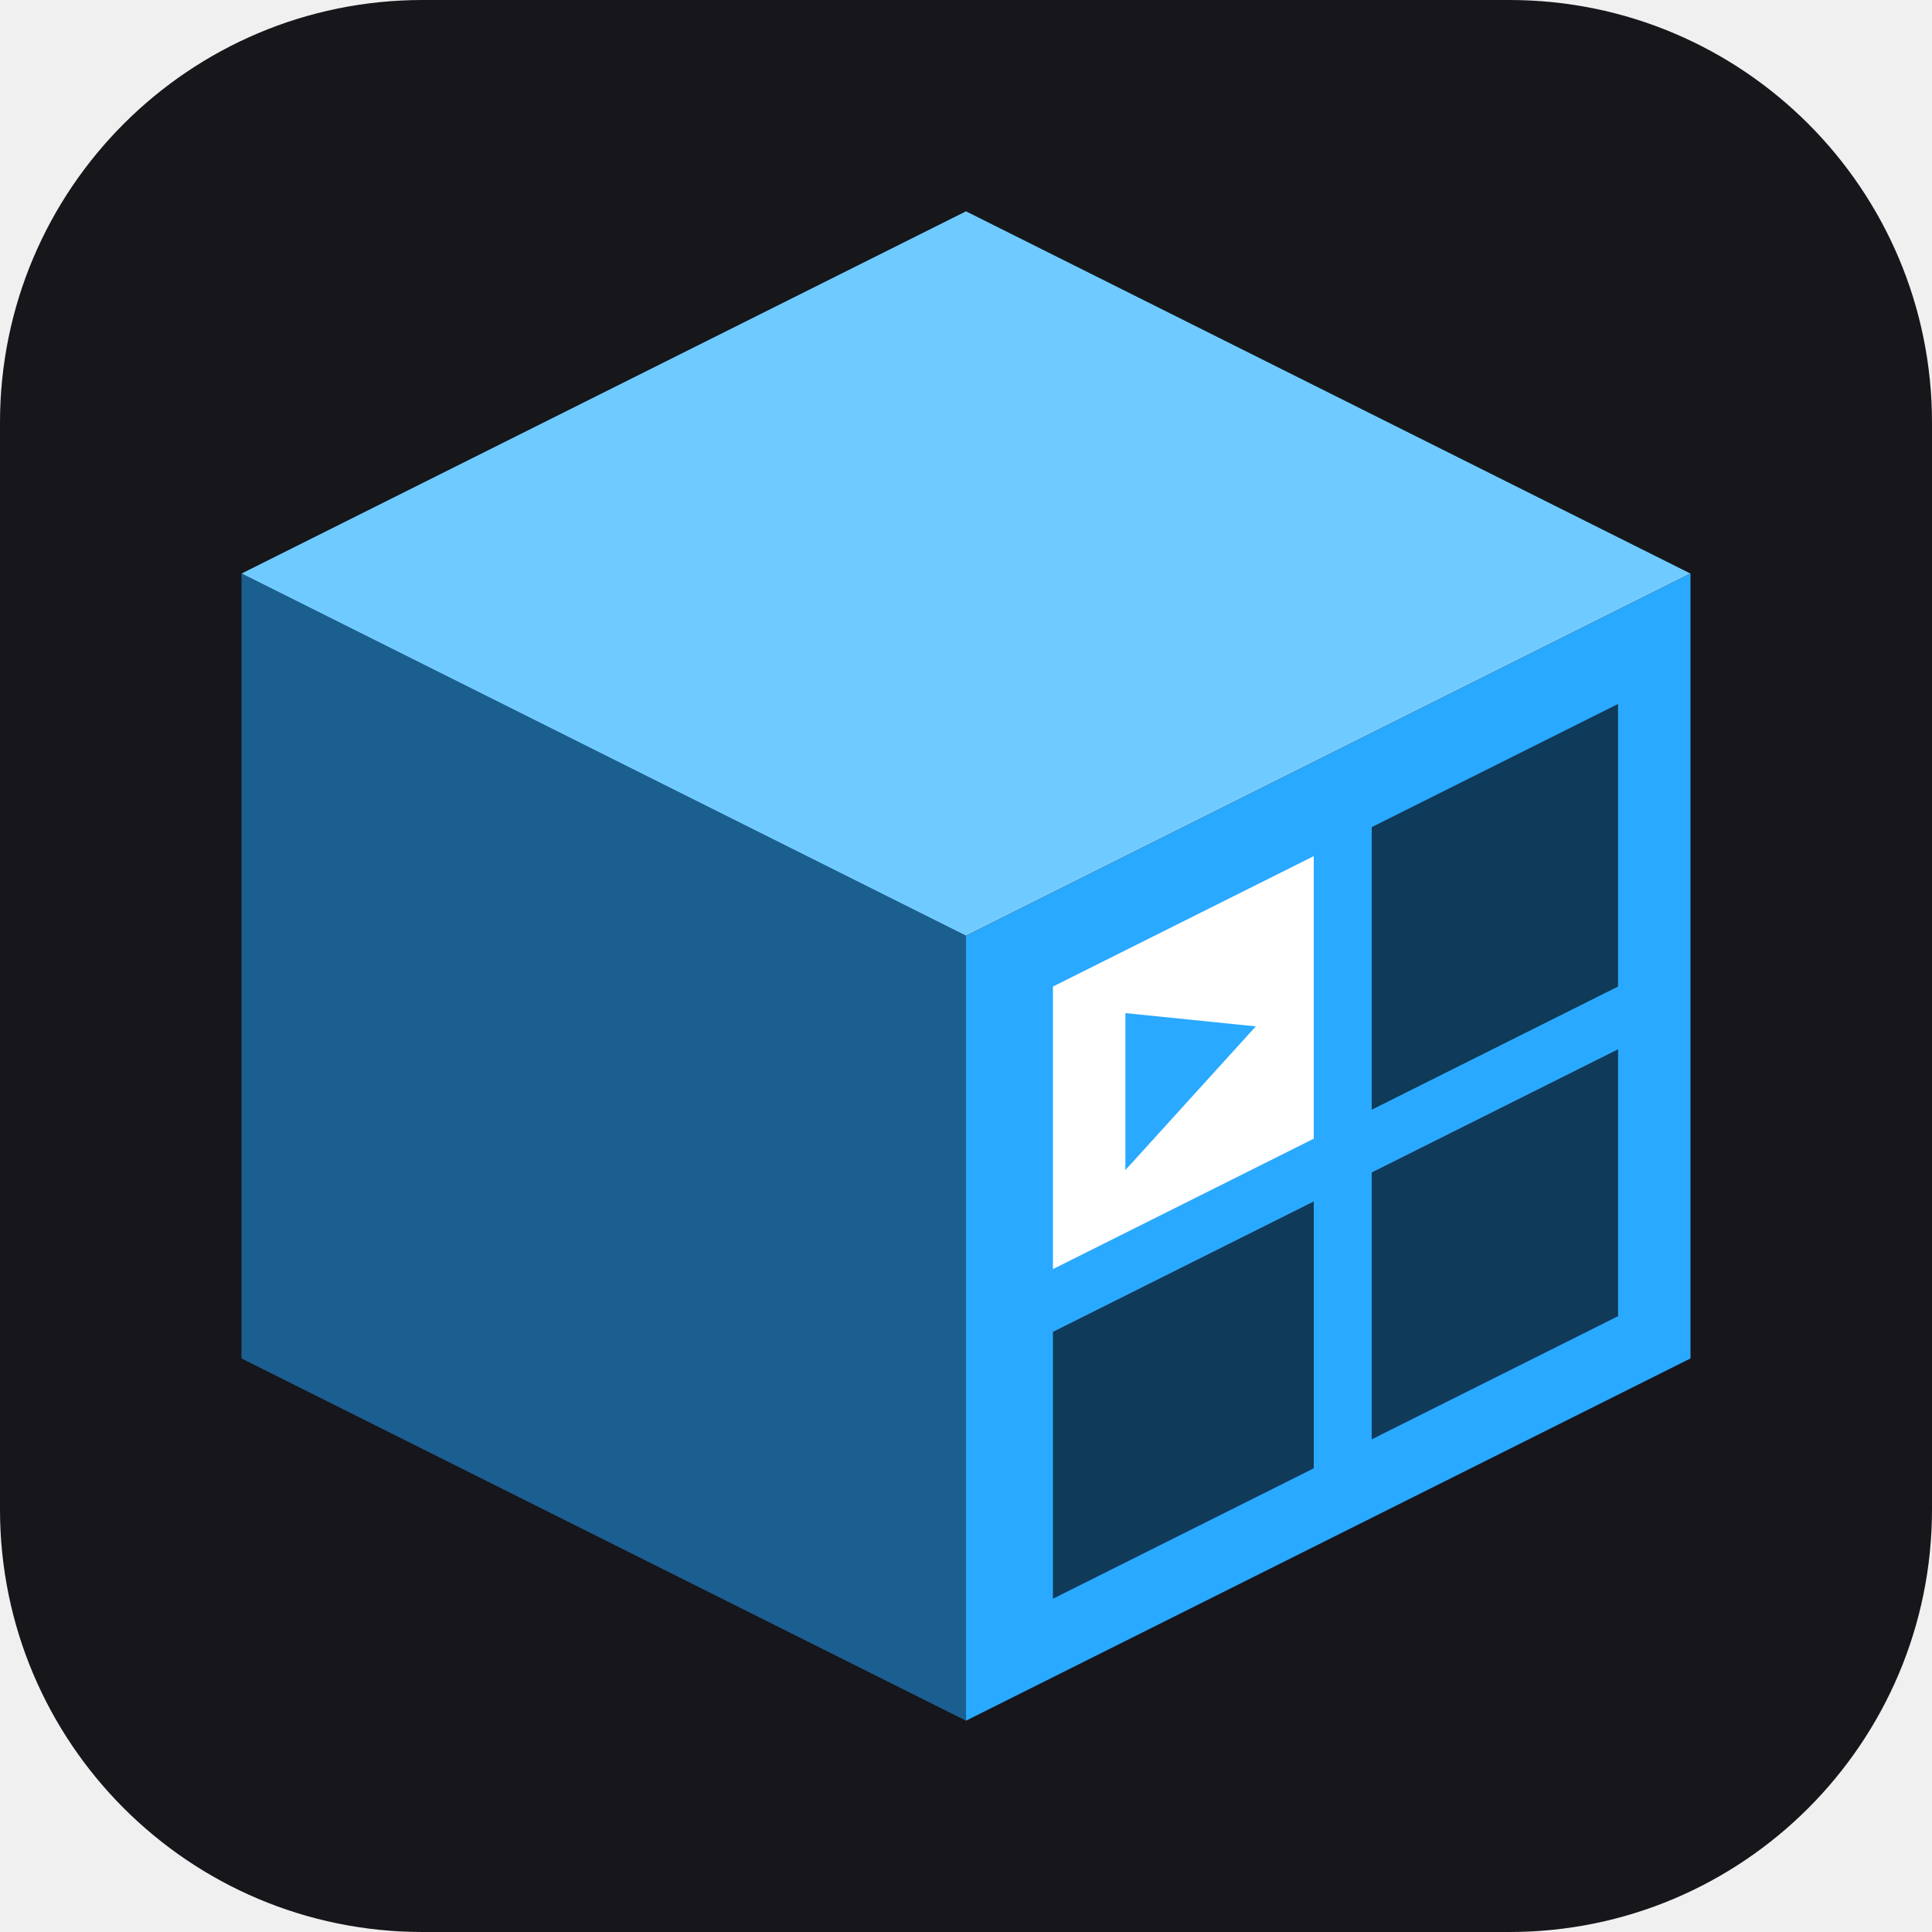
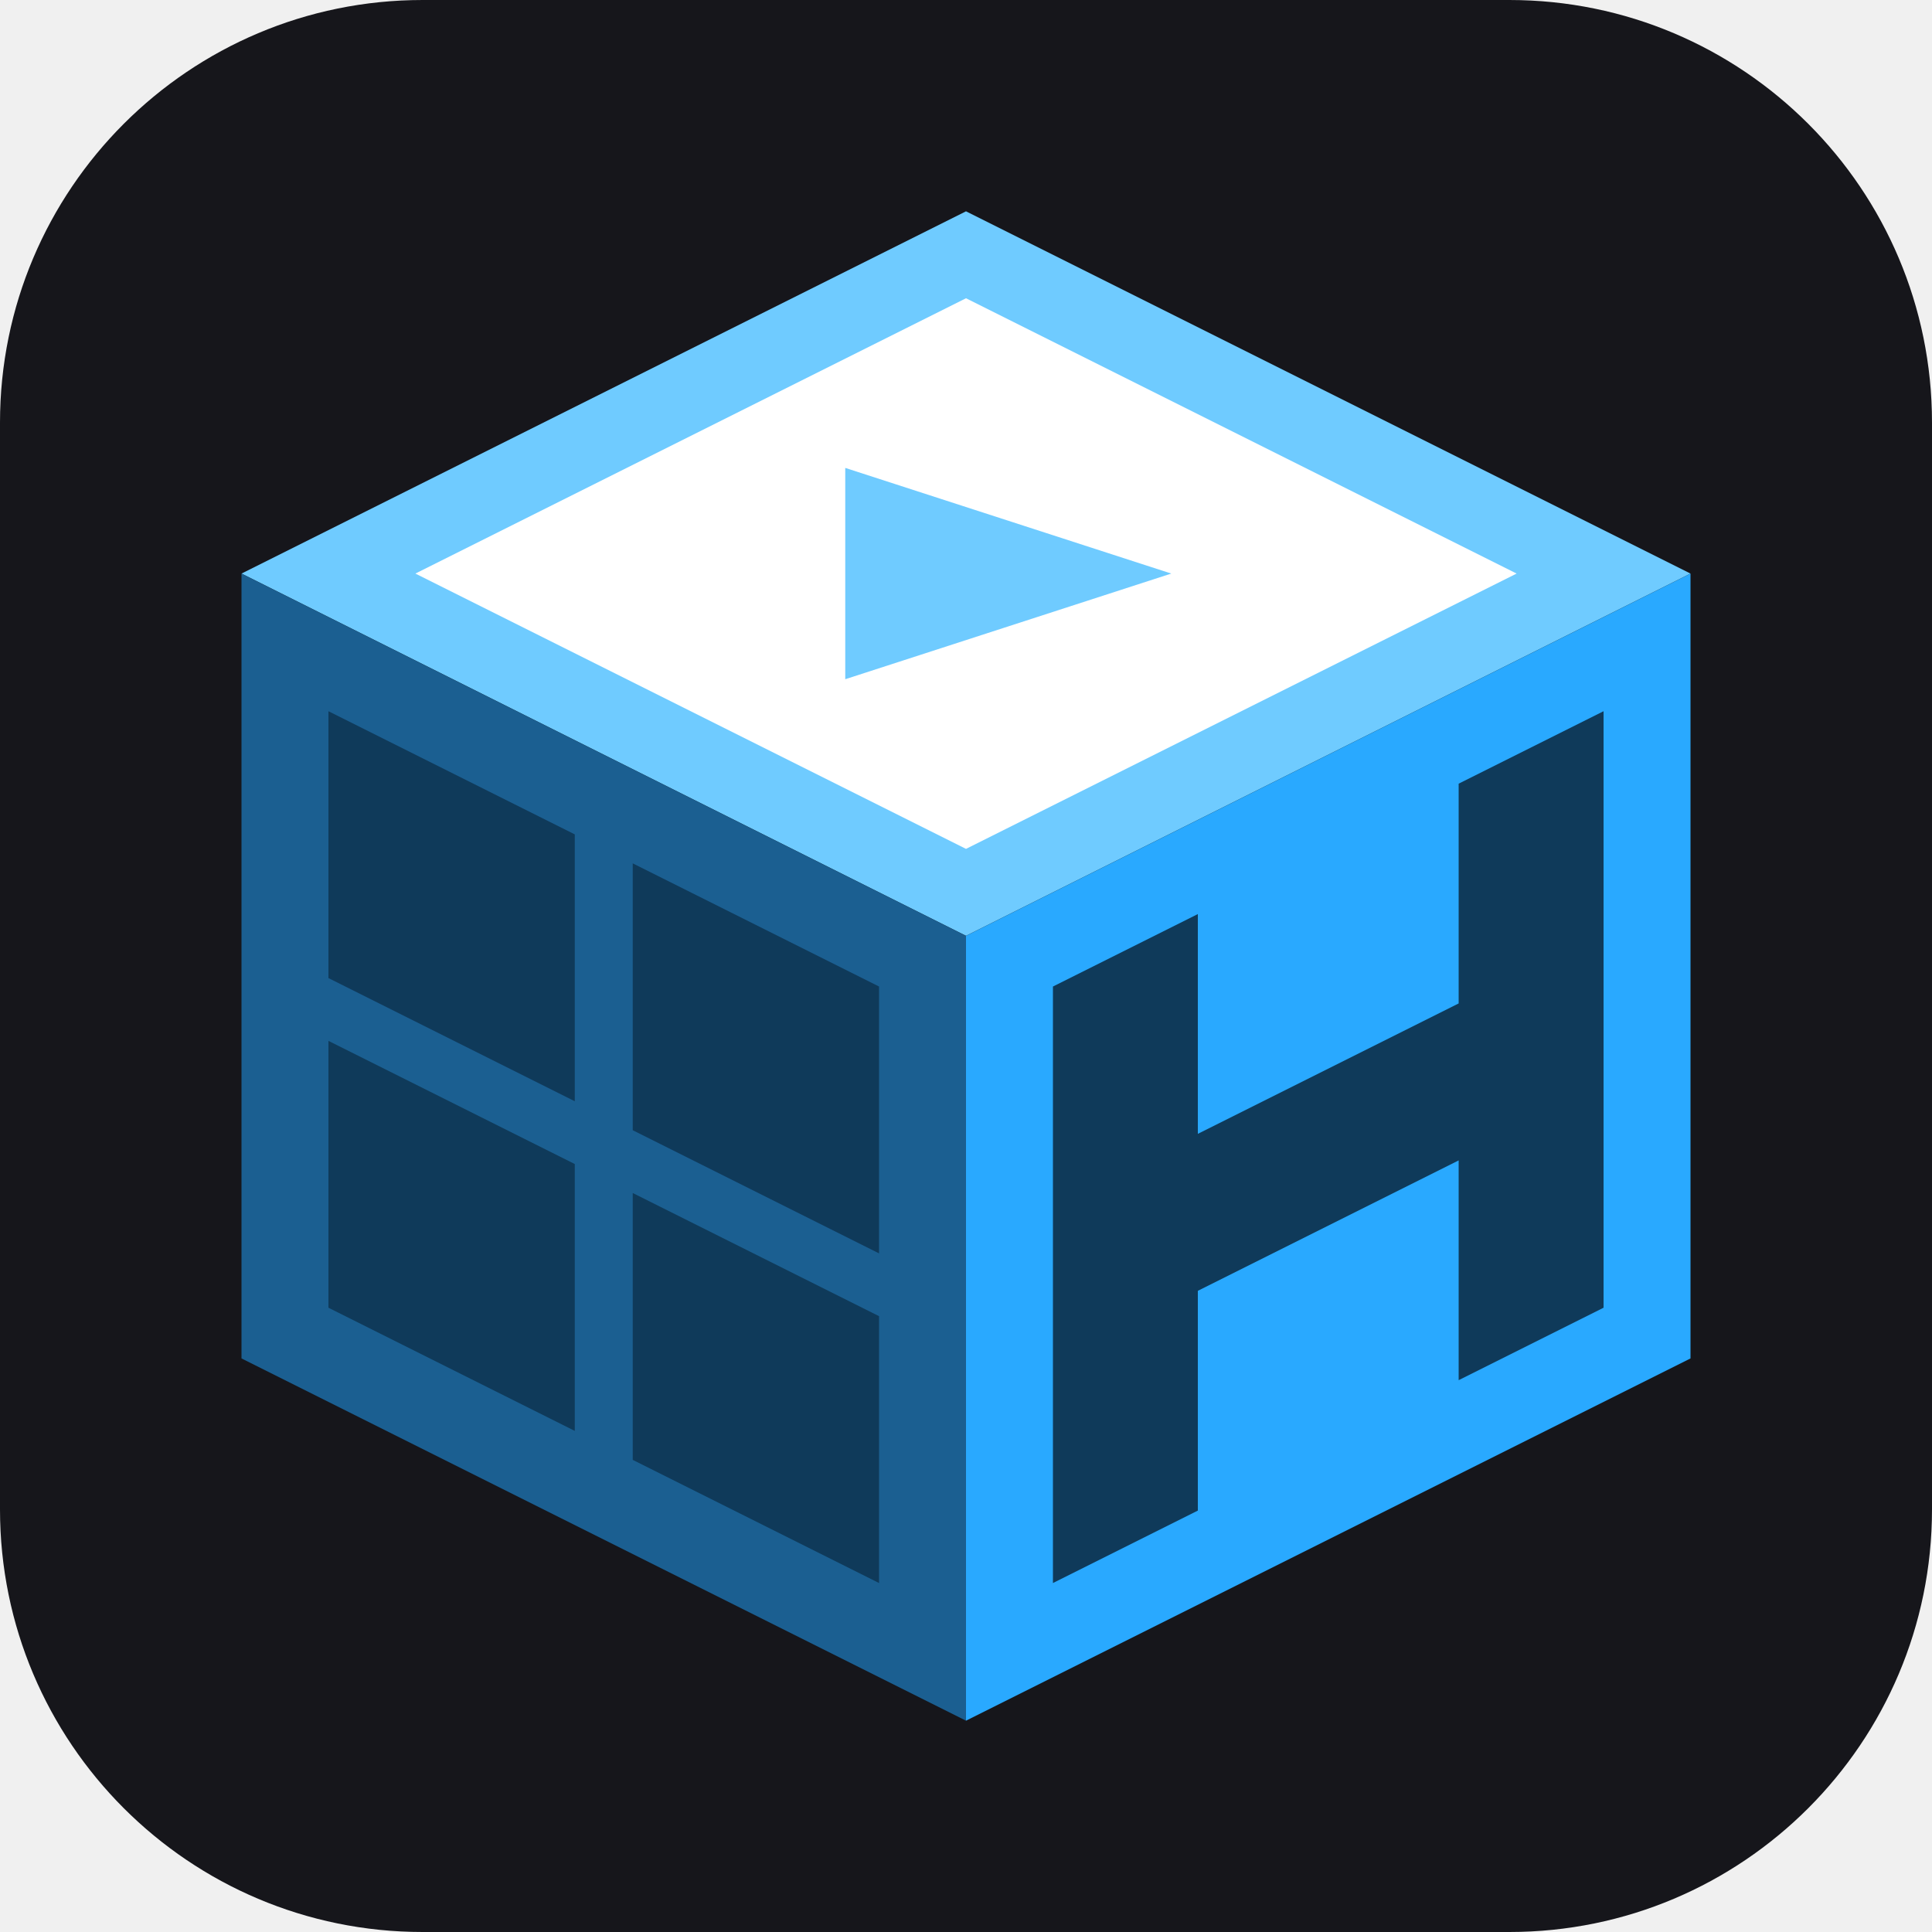
<svg xmlns="http://www.w3.org/2000/svg" width="128" height="128" viewBox="0 0 128 128">
  <rect width="128" height="128" rx="28" fill="#16161b" />
  <path d="M64 14 L112 38 L64 62 L16 38 Z" fill="#6fcbff" />
  <path d="M16 38 L64 62 L64 114 L16 90 Z" fill="#1b5f91" />
  <path d="M112 38 L64 62 L64 114 L112 90 Z" fill="#29a9ff" />
-   <path d="M69.76 65.36 L87.04 56.72 L87.04 75.44 L69.76 84.08 Z" fill="#ffffff" />
-   <path d="M74.56 67.12 L83.2 68 L74.56 77.52 Z" fill="#29a9ff" />
-   <path d="M90.88 54.8 L107.2 46.64 L107.2 65.36 L90.88 73.52 Z" fill="#0f3a5a" />
-   <path d="M69.76 88.24 L87.04 79.6 L87.04 97.28 L69.76 105.92 Z" fill="#0f3a5a" />
-   <path d="M90.88 77.68 L107.2 69.52 L107.2 87.2 L90.88 95.36 Z" fill="#0f3a5a" />
+   <path d="M64 19.76 L100.48 38 L64 56.24 L27.52 38 Z" fill="#ffffff" />
+   <path d="M56 31 L56 45 L77.6 38 Z" fill="#6fcbff" />
+   <path d="M21.76 47.12 L38.08 55.28 L38.08 72.96 L21.76 64.8 Z" fill="#0f3a5a" />
+   <path d="M41.92 57.2 L58.24 65.36 L58.24 83.04 L41.92 74.88 Z" fill="#0f3a5a" />
+   <path d="M21.76 68.96 L38.08 77.12 L38.08 94.8 L21.76 86.64 Z" fill="#0f3a5a" />
+   <path d="M41.92 79.04 L58.24 87.2 L58.24 104.88 L41.92 96.72 Z" fill="#0f3a5a" />
+   <path d="M69.76 65.36 L79.36 60.56 L79.36 75.12 L96.64 66.48 L96.64 51.92 L106.24 47.12 L106.24 86.64 L96.64 91.44 L96.64 76.88 L79.36 85.52 L79.36 100.08 L69.76 104.88 Z" fill="#0f3a5a" />
</svg>
